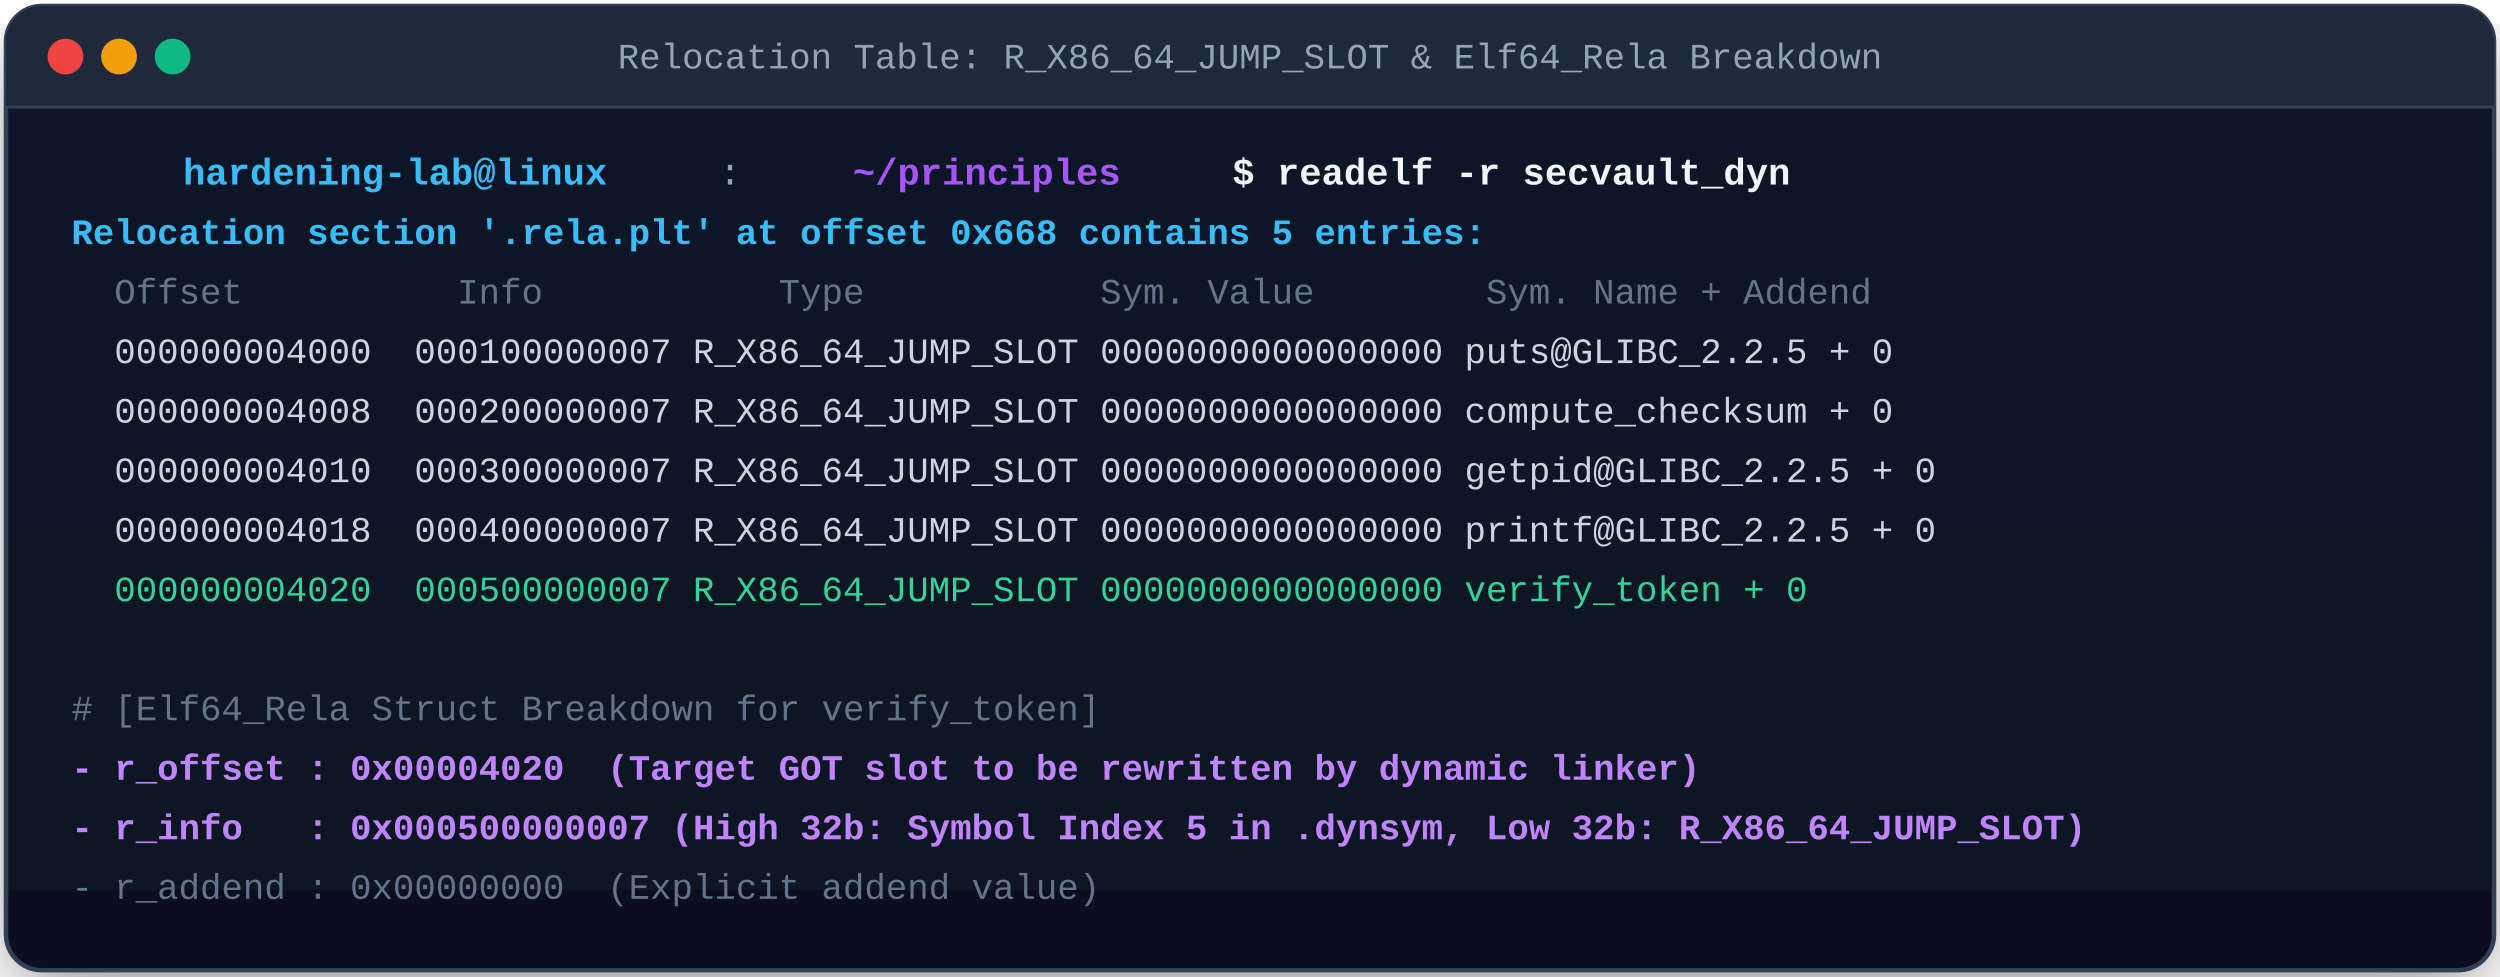
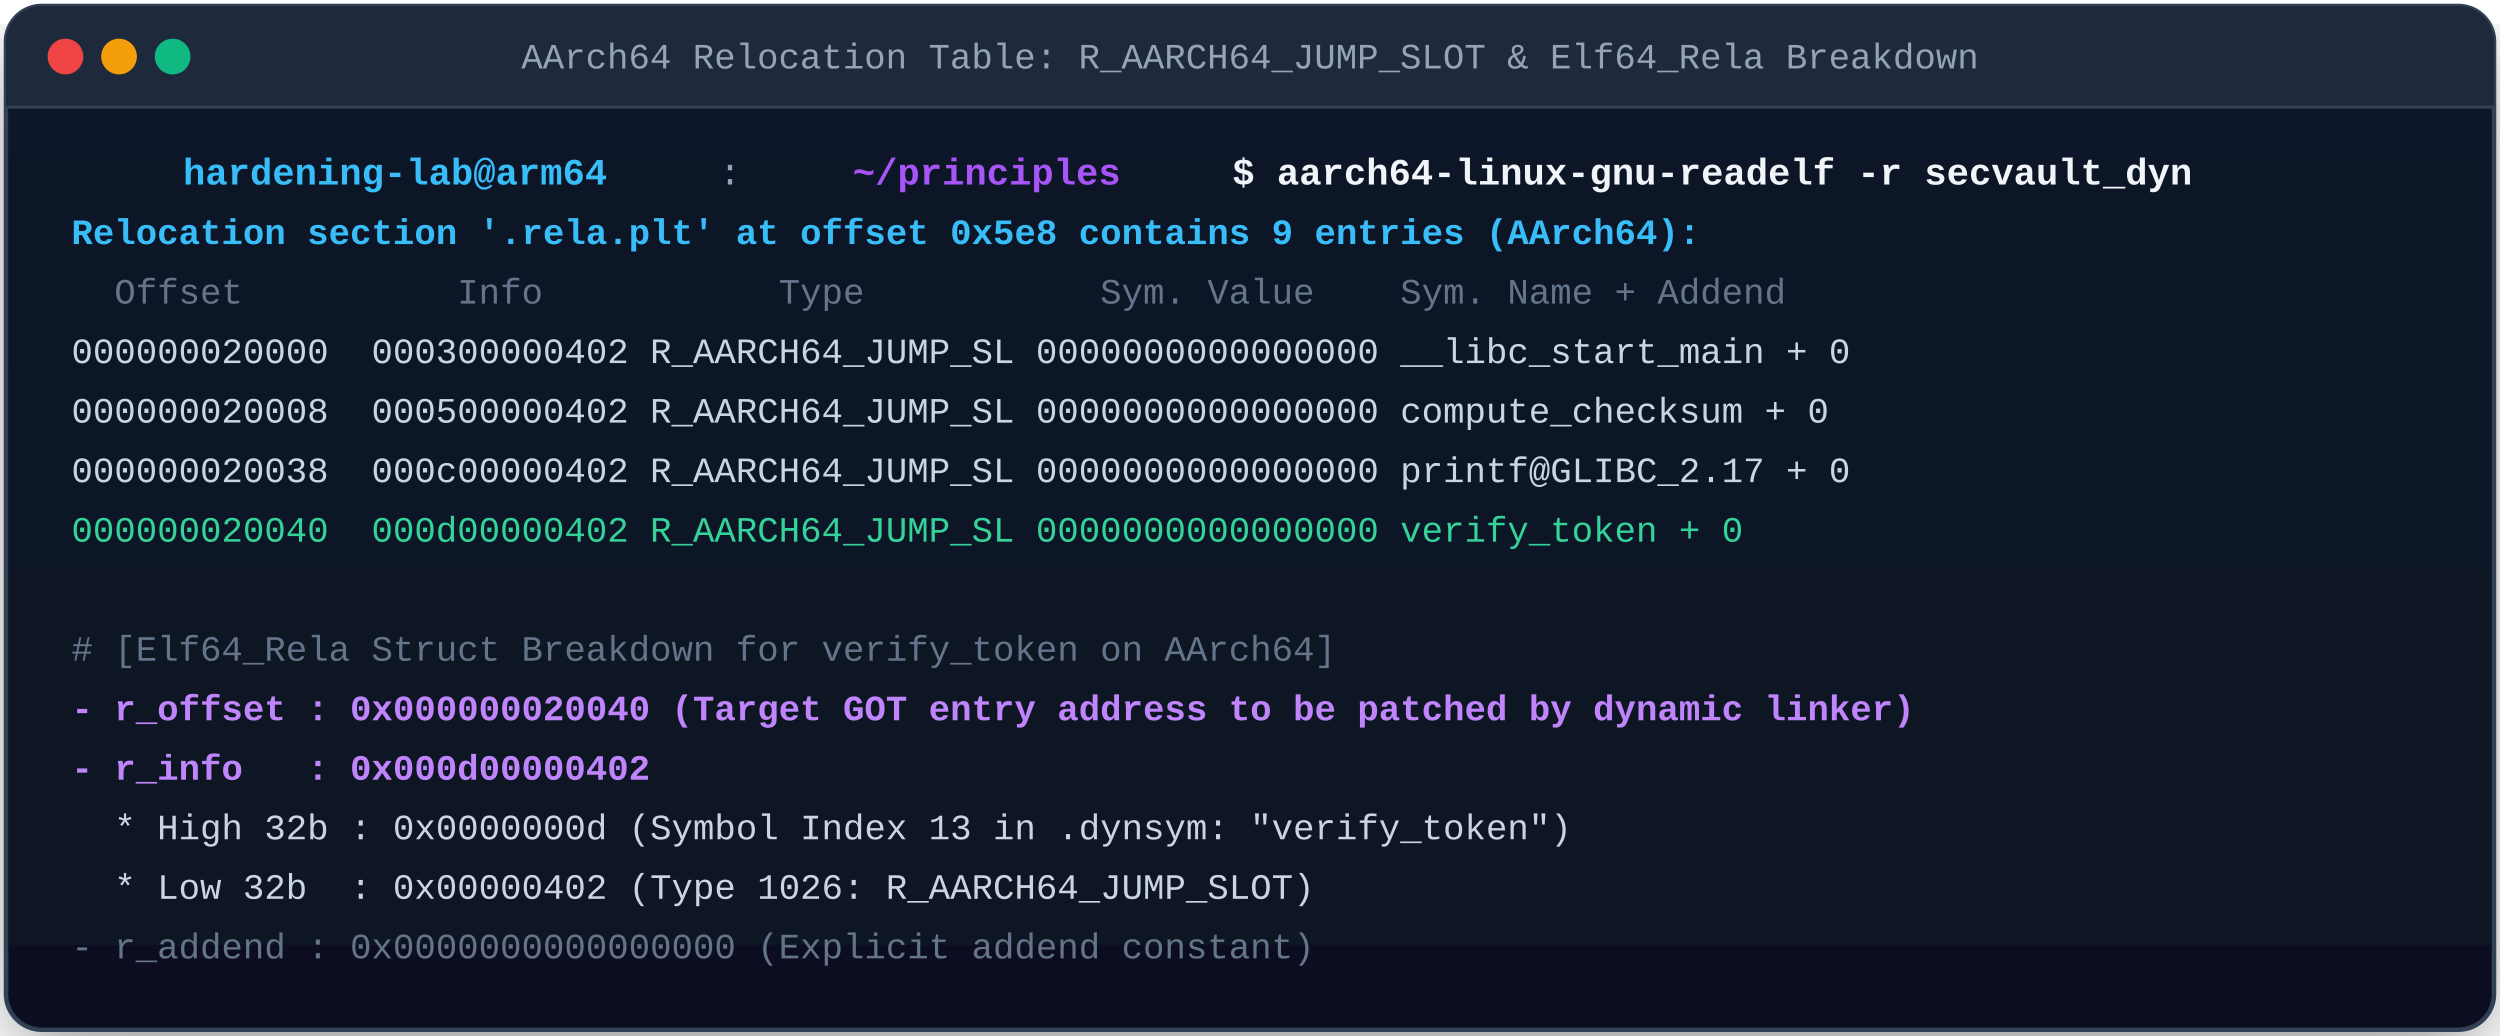
- <svg xmlns="http://www.w3.org/2000/svg" viewBox="0 0 840 328" width="100%" height="328" style="background: transparent; font-family: ui-monospace, SFMono-Regular, Menlo, Monaco, Consolas, 'Liberation Mono', monospace;">
+ <svg xmlns="http://www.w3.org/2000/svg" viewBox="0 0 840 348" width="100%" height="348" style="background: transparent; font-family: ui-monospace, SFMono-Regular, Menlo, Monaco, Consolas, 'Liberation Mono', monospace;">
  <defs>
    <linearGradient id="termGrad" x1="0%" y1="0%" x2="0%" y2="100%">
      <stop offset="0%" stop-color="#0f172a" />
      <stop offset="100%" stop-color="#0b1120" />
    </linearGradient>
    <filter id="shadow" x="-4%" y="-4%" width="108%" height="108%" filterUnits="userSpaceOnUse">
      <feDropShadow dx="0" dy="8" stdDeviation="16" flood-color="#000000" flood-opacity="0.5" />
    </filter>
  </defs>
-   <rect x="2" y="2" width="836" height="324" rx="12" fill="url(#termGrad)" stroke="#334155" stroke-width="1.5" filter="url(#shadow)" />
+   <rect x="2" y="2" width="836" height="344" rx="12" fill="url(#termGrad)" stroke="#334155" stroke-width="1.5" filter="url(#shadow)" />
  <path d="M 2 14 C 2 7.37 7.37 2 14 2 L 826 2 C 832.63 2 838 7.37 838 14 L 838 36 L 2 36 Z" fill="#1e293b" />
  <line x1="2" y1="36" x2="838" y2="36" stroke="#334155" stroke-width="1" />
  <circle cx="22" cy="19" r="6" fill="#ef4444" />
  <circle cx="40" cy="19" r="6" fill="#f59e0b" />
  <circle cx="58" cy="19" r="6" fill="#10b981" />
-   <text x="420.0" y="23" text-anchor="middle" fill="#94a3b8" font-size="12" font-weight="500">Relocation Table: R_X86_64_JUMP_SLOT &amp; Elf64_Rela Breakdown</text>
+   <text x="420.0" y="23" text-anchor="middle" fill="#94a3b8" font-size="12" font-weight="500">AArch64 Relocation Table: R_AARCH64_JUMP_SLOT &amp; Elf64_Rela Breakdown</text>
  <text x="24" y="62" font-size="12.5" xml:space="preserve">
-     <tspan fill="#38bdf8" font-weight="bold">hardening-lab@linux</tspan>
+     <tspan fill="#38bdf8" font-weight="bold">hardening-lab@arm64</tspan>
    <tspan fill="#94a3b8">:</tspan>
    <tspan fill="#a855f7" font-weight="bold">~/principles</tspan>
-     <tspan fill="#f1f5f9" font-weight="bold">$ readelf -r secvault_dyn</tspan>
+     <tspan fill="#f1f5f9" font-weight="bold">$ aarch64-linux-gnu-readelf -r secvault_dyn</tspan>
  </text>
-   <text x="24" y="82" fill="#38bdf8" font-size="12" font-weight="bold" xml:space="preserve">Relocation section '.rela.plt' at offset 0x668 contains 5 entries:</text>
-   <text x="24" y="102" fill="#64748b" font-size="12" xml:space="preserve">  Offset          Info           Type           Sym. Value        Sym. Name + Addend</text>
-   <text x="24" y="122" fill="#cbd5e1" font-size="12" xml:space="preserve">  000000004000  000100000007 R_X86_64_JUMP_SLOT 0000000000000000 puts@GLIBC_2.2.5 + 0</text>
-   <text x="24" y="142" fill="#cbd5e1" font-size="12" xml:space="preserve">  000000004008  000200000007 R_X86_64_JUMP_SLOT 0000000000000000 compute_checksum + 0</text>
-   <text x="24" y="162" fill="#cbd5e1" font-size="12" xml:space="preserve">  000000004010  000300000007 R_X86_64_JUMP_SLOT 0000000000000000 getpid@GLIBC_2.2.5 + 0</text>
-   <text x="24" y="182" fill="#cbd5e1" font-size="12" xml:space="preserve">  000000004018  000400000007 R_X86_64_JUMP_SLOT 0000000000000000 printf@GLIBC_2.2.5 + 0</text>
-   <text x="24" y="202" fill="#34d399" font-size="12" xml:space="preserve">  000000004020  000500000007 R_X86_64_JUMP_SLOT 0000000000000000 verify_token + 0</text>
-   <text x="24" y="242" fill="#64748b" font-size="12" xml:space="preserve"># [Elf64_Rela Struct Breakdown for verify_token]</text>
-   <text x="24" y="262" fill="#c084fc" font-size="12" font-weight="bold" xml:space="preserve">- r_offset : 0x00004020  (Target GOT slot to be rewritten by dynamic linker)</text>
-   <text x="24" y="282" fill="#c084fc" font-size="12" font-weight="bold" xml:space="preserve">- r_info   : 0x000500000007 (High 32b: Symbol Index 5 in .dynsym, Low 32b: R_X86_64_JUMP_SLOT)</text>
-   <text x="24" y="302" fill="#64748b" font-size="12" xml:space="preserve">- r_addend : 0x00000000  (Explicit addend value)</text>
+   <text x="24" y="82" fill="#38bdf8" font-size="12" font-weight="bold" xml:space="preserve">Relocation section '.rela.plt' at offset 0x5e8 contains 9 entries (AArch64):</text>
+   <text x="24" y="102" fill="#64748b" font-size="12" xml:space="preserve">  Offset          Info           Type           Sym. Value    Sym. Name + Addend</text>
+   <text x="24" y="122" fill="#cbd5e1" font-size="12" xml:space="preserve">000000020000  000300000402 R_AARCH64_JUMP_SL 0000000000000000 __libc_start_main + 0</text>
+   <text x="24" y="142" fill="#cbd5e1" font-size="12" xml:space="preserve">000000020008  000500000402 R_AARCH64_JUMP_SL 0000000000000000 compute_checksum + 0</text>
+   <text x="24" y="162" fill="#cbd5e1" font-size="12" xml:space="preserve">000000020038  000c00000402 R_AARCH64_JUMP_SL 0000000000000000 printf@GLIBC_2.17 + 0</text>
+   <text x="24" y="182" fill="#34d399" font-size="12" xml:space="preserve">000000020040  000d00000402 R_AARCH64_JUMP_SL 0000000000000000 verify_token + 0</text>
+   <text x="24" y="222" fill="#64748b" font-size="12" xml:space="preserve"># [Elf64_Rela Struct Breakdown for verify_token on AArch64]</text>
+   <text x="24" y="242" fill="#c084fc" font-size="12" font-weight="bold" xml:space="preserve">- r_offset : 0x000000020040 (Target GOT entry address to be patched by dynamic linker)</text>
+   <text x="24" y="262" fill="#c084fc" font-size="12" font-weight="bold" xml:space="preserve">- r_info   : 0x000d00000402</text>
+   <text x="24" y="282" fill="#cbd5e1" font-size="12" xml:space="preserve">  * High 32b : 0x0000000d (Symbol Index 13 in .dynsym: "verify_token")</text>
+   <text x="24" y="302" fill="#cbd5e1" font-size="12" xml:space="preserve">  * Low 32b  : 0x00000402 (Type 1026: R_AARCH64_JUMP_SLOT)</text>
+   <text x="24" y="322" fill="#64748b" font-size="12" xml:space="preserve">- r_addend : 0x0000000000000000 (Explicit addend constant)</text>
</svg>
